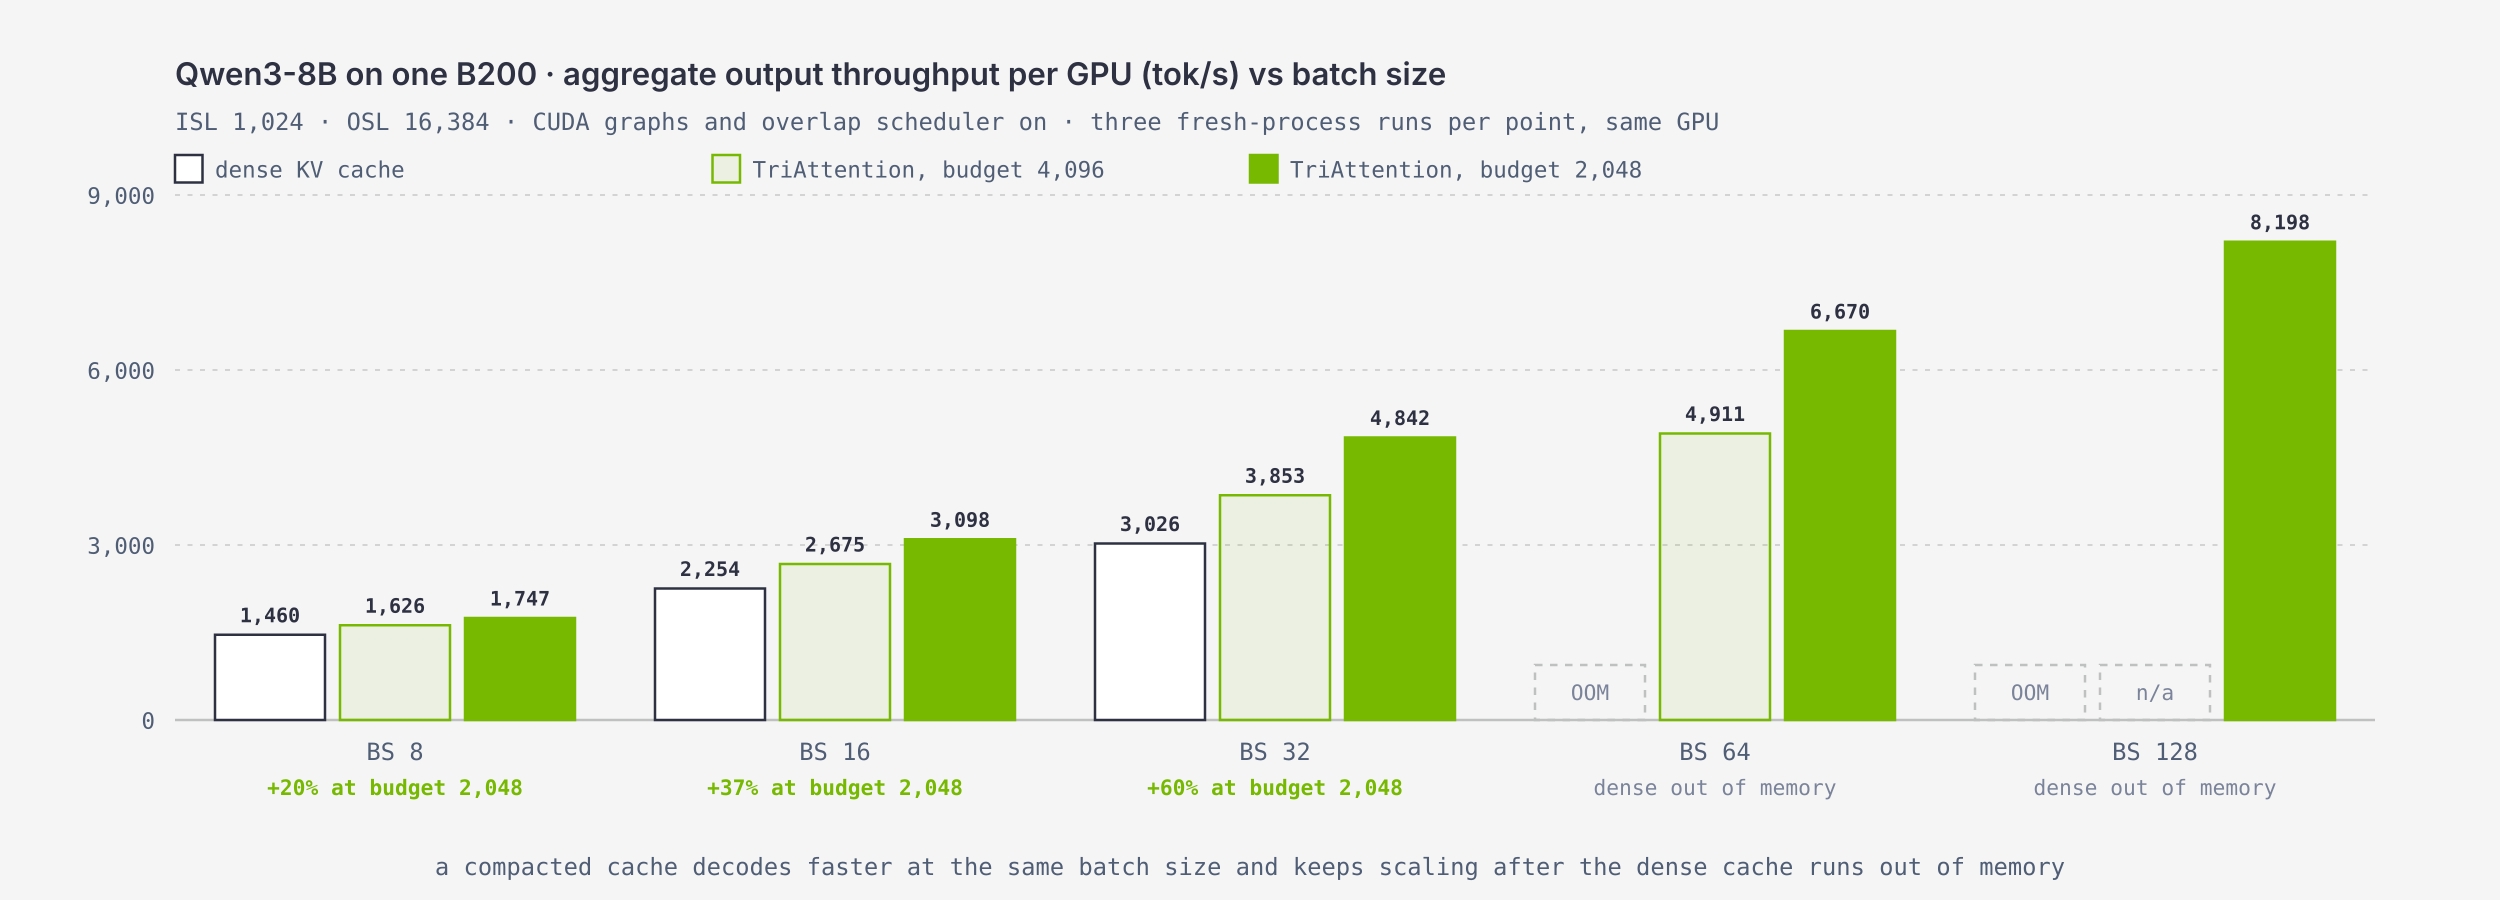
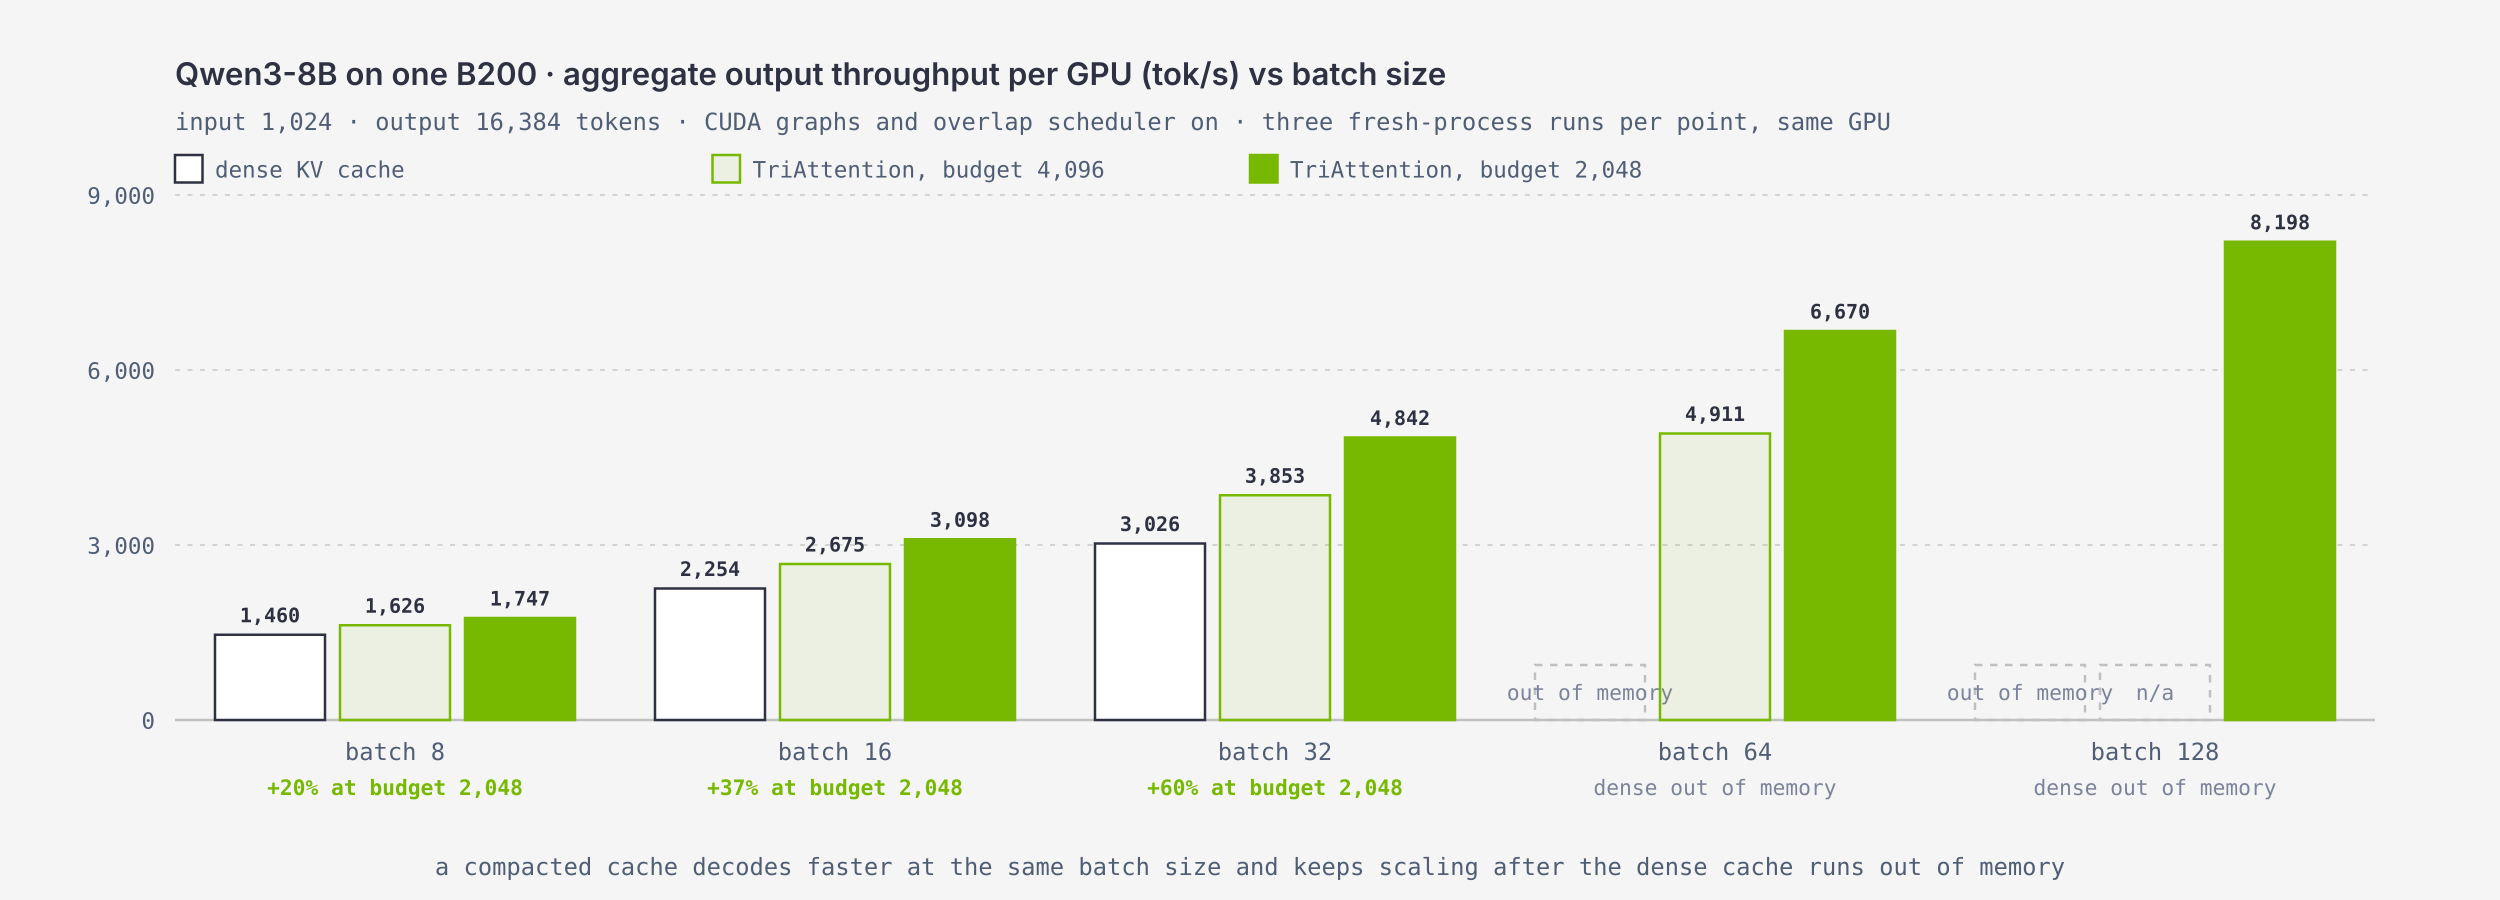
<svg xmlns="http://www.w3.org/2000/svg" viewBox="0 0 1000 360" width="1000" height="360">
  <defs>
    <marker id="ah" markerWidth="8" markerHeight="8" refX="7" refY="4" orient="auto" markerUnits="userSpaceOnUse">
      <path d="M0,0.5 L7,4 L0,7.5" fill="none" stroke="#4f5d75" stroke-width="1" />
    </marker>
  </defs>
  <rect width="1000" height="360" fill="#f5f5f5" />
  <text x="70.0" y="34.0" font-family="'Geist','Inter',system-ui,-apple-system,'Segoe UI',sans-serif" font-size="12.5" font-weight="600" fill="#2d3142" text-anchor="start">Qwen3-8B on one B200 · aggregate output throughput per GPU (tok/s) vs batch size</text>
-   <text x="70.0" y="52.0" font-family="'Geist Mono','SFMono-Regular',Menlo,Consolas,monospace" font-size="9.5" font-weight="500" fill="#4f5d75" text-anchor="start">ISL 1,024 · OSL 16,384 · CUDA graphs and overlap scheduler on · three fresh-process runs per point, same GPU</text>
+   <text x="70.0" y="52.0" font-family="'Geist Mono','SFMono-Regular',Menlo,Consolas,monospace" font-size="9.5" font-weight="500" fill="#4f5d75" text-anchor="start">input 1,024 · output 16,384 tokens · CUDA graphs and overlap scheduler on · three fresh-process runs per point, same GPU</text>
  <rect x="70" y="62" width="11" height="11" fill="#ffffff" stroke="#2d3142" />
  <text x="86.0" y="71.0" font-family="'Geist Mono','SFMono-Regular',Menlo,Consolas,monospace" font-size="9" font-weight="500" fill="#4f5d75" text-anchor="start">dense KV cache</text>
  <rect x="285" y="62" width="11" height="11" fill="rgba(118,185,0,0.08)" stroke="#76B900" />
  <text x="301.0" y="71.0" font-family="'Geist Mono','SFMono-Regular',Menlo,Consolas,monospace" font-size="9" font-weight="500" fill="#4f5d75" text-anchor="start">TriAttention, budget 4,096</text>
  <rect x="500" y="62" width="11" height="11" fill="#76B900" stroke="#76B900" />
  <text x="516.0" y="71.0" font-family="'Geist Mono','SFMono-Regular',Menlo,Consolas,monospace" font-size="9" font-weight="500" fill="#4f5d75" text-anchor="start">TriAttention, budget 2,048</text>
  <line x1="70" y1="288.0" x2="950" y2="288.0" stroke="#bfc0c0" stroke-width="1" />
  <text x="62.0" y="291.5" font-family="'Geist Mono','SFMono-Regular',Menlo,Consolas,monospace" font-size="9" font-weight="500" fill="#4f5d75" text-anchor="end">0</text>
  <line x1="70" y1="218.0" x2="950" y2="218.0" stroke="#bfc0c0" stroke-width="0.5" stroke-dasharray="2,3" />
  <text x="62.0" y="221.5" font-family="'Geist Mono','SFMono-Regular',Menlo,Consolas,monospace" font-size="9" font-weight="500" fill="#4f5d75" text-anchor="end">3,000</text>
  <line x1="70" y1="148.0" x2="950" y2="148.0" stroke="#bfc0c0" stroke-width="0.5" stroke-dasharray="2,3" />
  <text x="62.0" y="151.5" font-family="'Geist Mono','SFMono-Regular',Menlo,Consolas,monospace" font-size="9" font-weight="500" fill="#4f5d75" text-anchor="end">6,000</text>
  <line x1="70" y1="78.0" x2="950" y2="78.0" stroke="#bfc0c0" stroke-width="0.5" stroke-dasharray="2,3" />
  <text x="62.0" y="81.5" font-family="'Geist Mono','SFMono-Regular',Menlo,Consolas,monospace" font-size="9" font-weight="500" fill="#4f5d75" text-anchor="end">9,000</text>
  <rect x="86.0" y="253.9" width="44" height="34.1" fill="#ffffff" stroke="#2d3142" stroke-width="1" />
  <text x="108.0" y="248.9" font-family="'Geist Mono','SFMono-Regular',Menlo,Consolas,monospace" font-size="8" font-weight="600" fill="#2d3142" text-anchor="middle">1,460</text>
  <rect x="136.0" y="250.1" width="44" height="37.9" fill="rgba(118,185,0,0.08)" stroke="#76B900" stroke-width="1" />
  <text x="158.0" y="245.1" font-family="'Geist Mono','SFMono-Regular',Menlo,Consolas,monospace" font-size="8" font-weight="600" fill="#2d3142" text-anchor="middle">1,626</text>
  <rect x="186.0" y="247.2" width="44" height="40.8" fill="#76B900" stroke="#76B900" stroke-width="1" />
  <text x="208.0" y="242.2" font-family="'Geist Mono','SFMono-Regular',Menlo,Consolas,monospace" font-size="8" font-weight="600" fill="#2d3142" text-anchor="middle">1,747</text>
-   <text x="158.0" y="304.0" font-family="'Geist Mono','SFMono-Regular',Menlo,Consolas,monospace" font-size="9.5" font-weight="500" fill="#4f5d75" text-anchor="middle">BS 8</text>
+   <text x="158.0" y="304.0" font-family="'Geist Mono','SFMono-Regular',Menlo,Consolas,monospace" font-size="9.5" font-weight="500" fill="#4f5d75" text-anchor="middle">batch 8</text>
  <text x="158.0" y="318.0" font-family="'Geist Mono','SFMono-Regular',Menlo,Consolas,monospace" font-size="8.5" font-weight="600" fill="#76B900" text-anchor="middle">+20% at budget 2,048</text>
  <rect x="262.0" y="235.4" width="44" height="52.6" fill="#ffffff" stroke="#2d3142" stroke-width="1" />
  <text x="284.0" y="230.4" font-family="'Geist Mono','SFMono-Regular',Menlo,Consolas,monospace" font-size="8" font-weight="600" fill="#2d3142" text-anchor="middle">2,254</text>
  <rect x="312.0" y="225.6" width="44" height="62.4" fill="rgba(118,185,0,0.08)" stroke="#76B900" stroke-width="1" />
  <text x="334.0" y="220.6" font-family="'Geist Mono','SFMono-Regular',Menlo,Consolas,monospace" font-size="8" font-weight="600" fill="#2d3142" text-anchor="middle">2,675</text>
  <rect x="362.0" y="215.7" width="44" height="72.3" fill="#76B900" stroke="#76B900" stroke-width="1" />
  <text x="384.0" y="210.7" font-family="'Geist Mono','SFMono-Regular',Menlo,Consolas,monospace" font-size="8" font-weight="600" fill="#2d3142" text-anchor="middle">3,098</text>
-   <text x="334.0" y="304.0" font-family="'Geist Mono','SFMono-Regular',Menlo,Consolas,monospace" font-size="9.5" font-weight="500" fill="#4f5d75" text-anchor="middle">BS 16</text>
+   <text x="334.0" y="304.0" font-family="'Geist Mono','SFMono-Regular',Menlo,Consolas,monospace" font-size="9.5" font-weight="500" fill="#4f5d75" text-anchor="middle">batch 16</text>
  <text x="334.0" y="318.0" font-family="'Geist Mono','SFMono-Regular',Menlo,Consolas,monospace" font-size="8.5" font-weight="600" fill="#76B900" text-anchor="middle">+37% at budget 2,048</text>
  <rect x="438.0" y="217.4" width="44" height="70.6" fill="#ffffff" stroke="#2d3142" stroke-width="1" />
  <text x="460.0" y="212.4" font-family="'Geist Mono','SFMono-Regular',Menlo,Consolas,monospace" font-size="8" font-weight="600" fill="#2d3142" text-anchor="middle">3,026</text>
  <rect x="488.0" y="198.1" width="44" height="89.9" fill="rgba(118,185,0,0.08)" stroke="#76B900" stroke-width="1" />
  <text x="510.0" y="193.1" font-family="'Geist Mono','SFMono-Regular',Menlo,Consolas,monospace" font-size="8" font-weight="600" fill="#2d3142" text-anchor="middle">3,853</text>
  <rect x="538.0" y="175.0" width="44" height="113.0" fill="#76B900" stroke="#76B900" stroke-width="1" />
  <text x="560.0" y="170.0" font-family="'Geist Mono','SFMono-Regular',Menlo,Consolas,monospace" font-size="8" font-weight="600" fill="#2d3142" text-anchor="middle">4,842</text>
-   <text x="510.0" y="304.0" font-family="'Geist Mono','SFMono-Regular',Menlo,Consolas,monospace" font-size="9.5" font-weight="500" fill="#4f5d75" text-anchor="middle">BS 32</text>
+   <text x="510.0" y="304.0" font-family="'Geist Mono','SFMono-Regular',Menlo,Consolas,monospace" font-size="9.5" font-weight="500" fill="#4f5d75" text-anchor="middle">batch 32</text>
  <text x="510.0" y="318.0" font-family="'Geist Mono','SFMono-Regular',Menlo,Consolas,monospace" font-size="8.5" font-weight="600" fill="#76B900" text-anchor="middle">+60% at budget 2,048</text>
  <rect x="614.0" y="266" width="44" height="22" fill="none" stroke="#bfc0c0" stroke-width="1" stroke-dasharray="3,3" />
-   <text x="636.0" y="280.0" font-family="'Geist Mono','SFMono-Regular',Menlo,Consolas,monospace" font-size="8.5" font-weight="500" fill="#7a8399" text-anchor="middle">OOM</text>
+   <text x="636.0" y="280.0" font-family="'Geist Mono','SFMono-Regular',Menlo,Consolas,monospace" font-size="8.5" font-weight="500" fill="#7a8399" text-anchor="middle">out of memory</text>
  <rect x="664.0" y="173.4" width="44" height="114.6" fill="rgba(118,185,0,0.08)" stroke="#76B900" stroke-width="1" />
  <text x="686.0" y="168.4" font-family="'Geist Mono','SFMono-Regular',Menlo,Consolas,monospace" font-size="8" font-weight="600" fill="#2d3142" text-anchor="middle">4,911</text>
  <rect x="714.0" y="132.4" width="44" height="155.6" fill="#76B900" stroke="#76B900" stroke-width="1" />
  <text x="736.0" y="127.4" font-family="'Geist Mono','SFMono-Regular',Menlo,Consolas,monospace" font-size="8" font-weight="600" fill="#2d3142" text-anchor="middle">6,670</text>
-   <text x="686.0" y="304.0" font-family="'Geist Mono','SFMono-Regular',Menlo,Consolas,monospace" font-size="9.5" font-weight="500" fill="#4f5d75" text-anchor="middle">BS 64</text>
+   <text x="686.0" y="304.0" font-family="'Geist Mono','SFMono-Regular',Menlo,Consolas,monospace" font-size="9.5" font-weight="500" fill="#4f5d75" text-anchor="middle">batch 64</text>
  <text x="686.0" y="318.0" font-family="'Geist Mono','SFMono-Regular',Menlo,Consolas,monospace" font-size="8.5" font-weight="500" fill="#7a8399" text-anchor="middle">dense out of memory</text>
  <rect x="790.0" y="266" width="44" height="22" fill="none" stroke="#bfc0c0" stroke-width="1" stroke-dasharray="3,3" />
-   <text x="812.0" y="280.0" font-family="'Geist Mono','SFMono-Regular',Menlo,Consolas,monospace" font-size="8.5" font-weight="500" fill="#7a8399" text-anchor="middle">OOM</text>
+   <text x="812.0" y="280.0" font-family="'Geist Mono','SFMono-Regular',Menlo,Consolas,monospace" font-size="8.5" font-weight="500" fill="#7a8399" text-anchor="middle">out of memory</text>
  <rect x="840.0" y="266" width="44" height="22" fill="none" stroke="#bfc0c0" stroke-width="1" stroke-dasharray="3,3" />
  <text x="862.0" y="280.0" font-family="'Geist Mono','SFMono-Regular',Menlo,Consolas,monospace" font-size="8.5" font-weight="500" fill="#7a8399" text-anchor="middle">n/a</text>
  <rect x="890.0" y="96.7" width="44" height="191.3" fill="#76B900" stroke="#76B900" stroke-width="1" />
  <text x="912.0" y="91.7" font-family="'Geist Mono','SFMono-Regular',Menlo,Consolas,monospace" font-size="8" font-weight="600" fill="#2d3142" text-anchor="middle">8,198</text>
-   <text x="862.0" y="304.0" font-family="'Geist Mono','SFMono-Regular',Menlo,Consolas,monospace" font-size="9.5" font-weight="500" fill="#4f5d75" text-anchor="middle">BS 128</text>
+   <text x="862.0" y="304.0" font-family="'Geist Mono','SFMono-Regular',Menlo,Consolas,monospace" font-size="9.5" font-weight="500" fill="#4f5d75" text-anchor="middle">batch 128</text>
  <text x="862.0" y="318.0" font-family="'Geist Mono','SFMono-Regular',Menlo,Consolas,monospace" font-size="8.5" font-weight="500" fill="#7a8399" text-anchor="middle">dense out of memory</text>
  <text x="500.0" y="350.0" font-family="'Geist Mono','SFMono-Regular',Menlo,Consolas,monospace" font-size="9.5" font-weight="500" fill="#4f5d75" text-anchor="middle">a compacted cache decodes faster at the same batch size and keeps scaling after the dense cache runs out of memory</text>
</svg>
